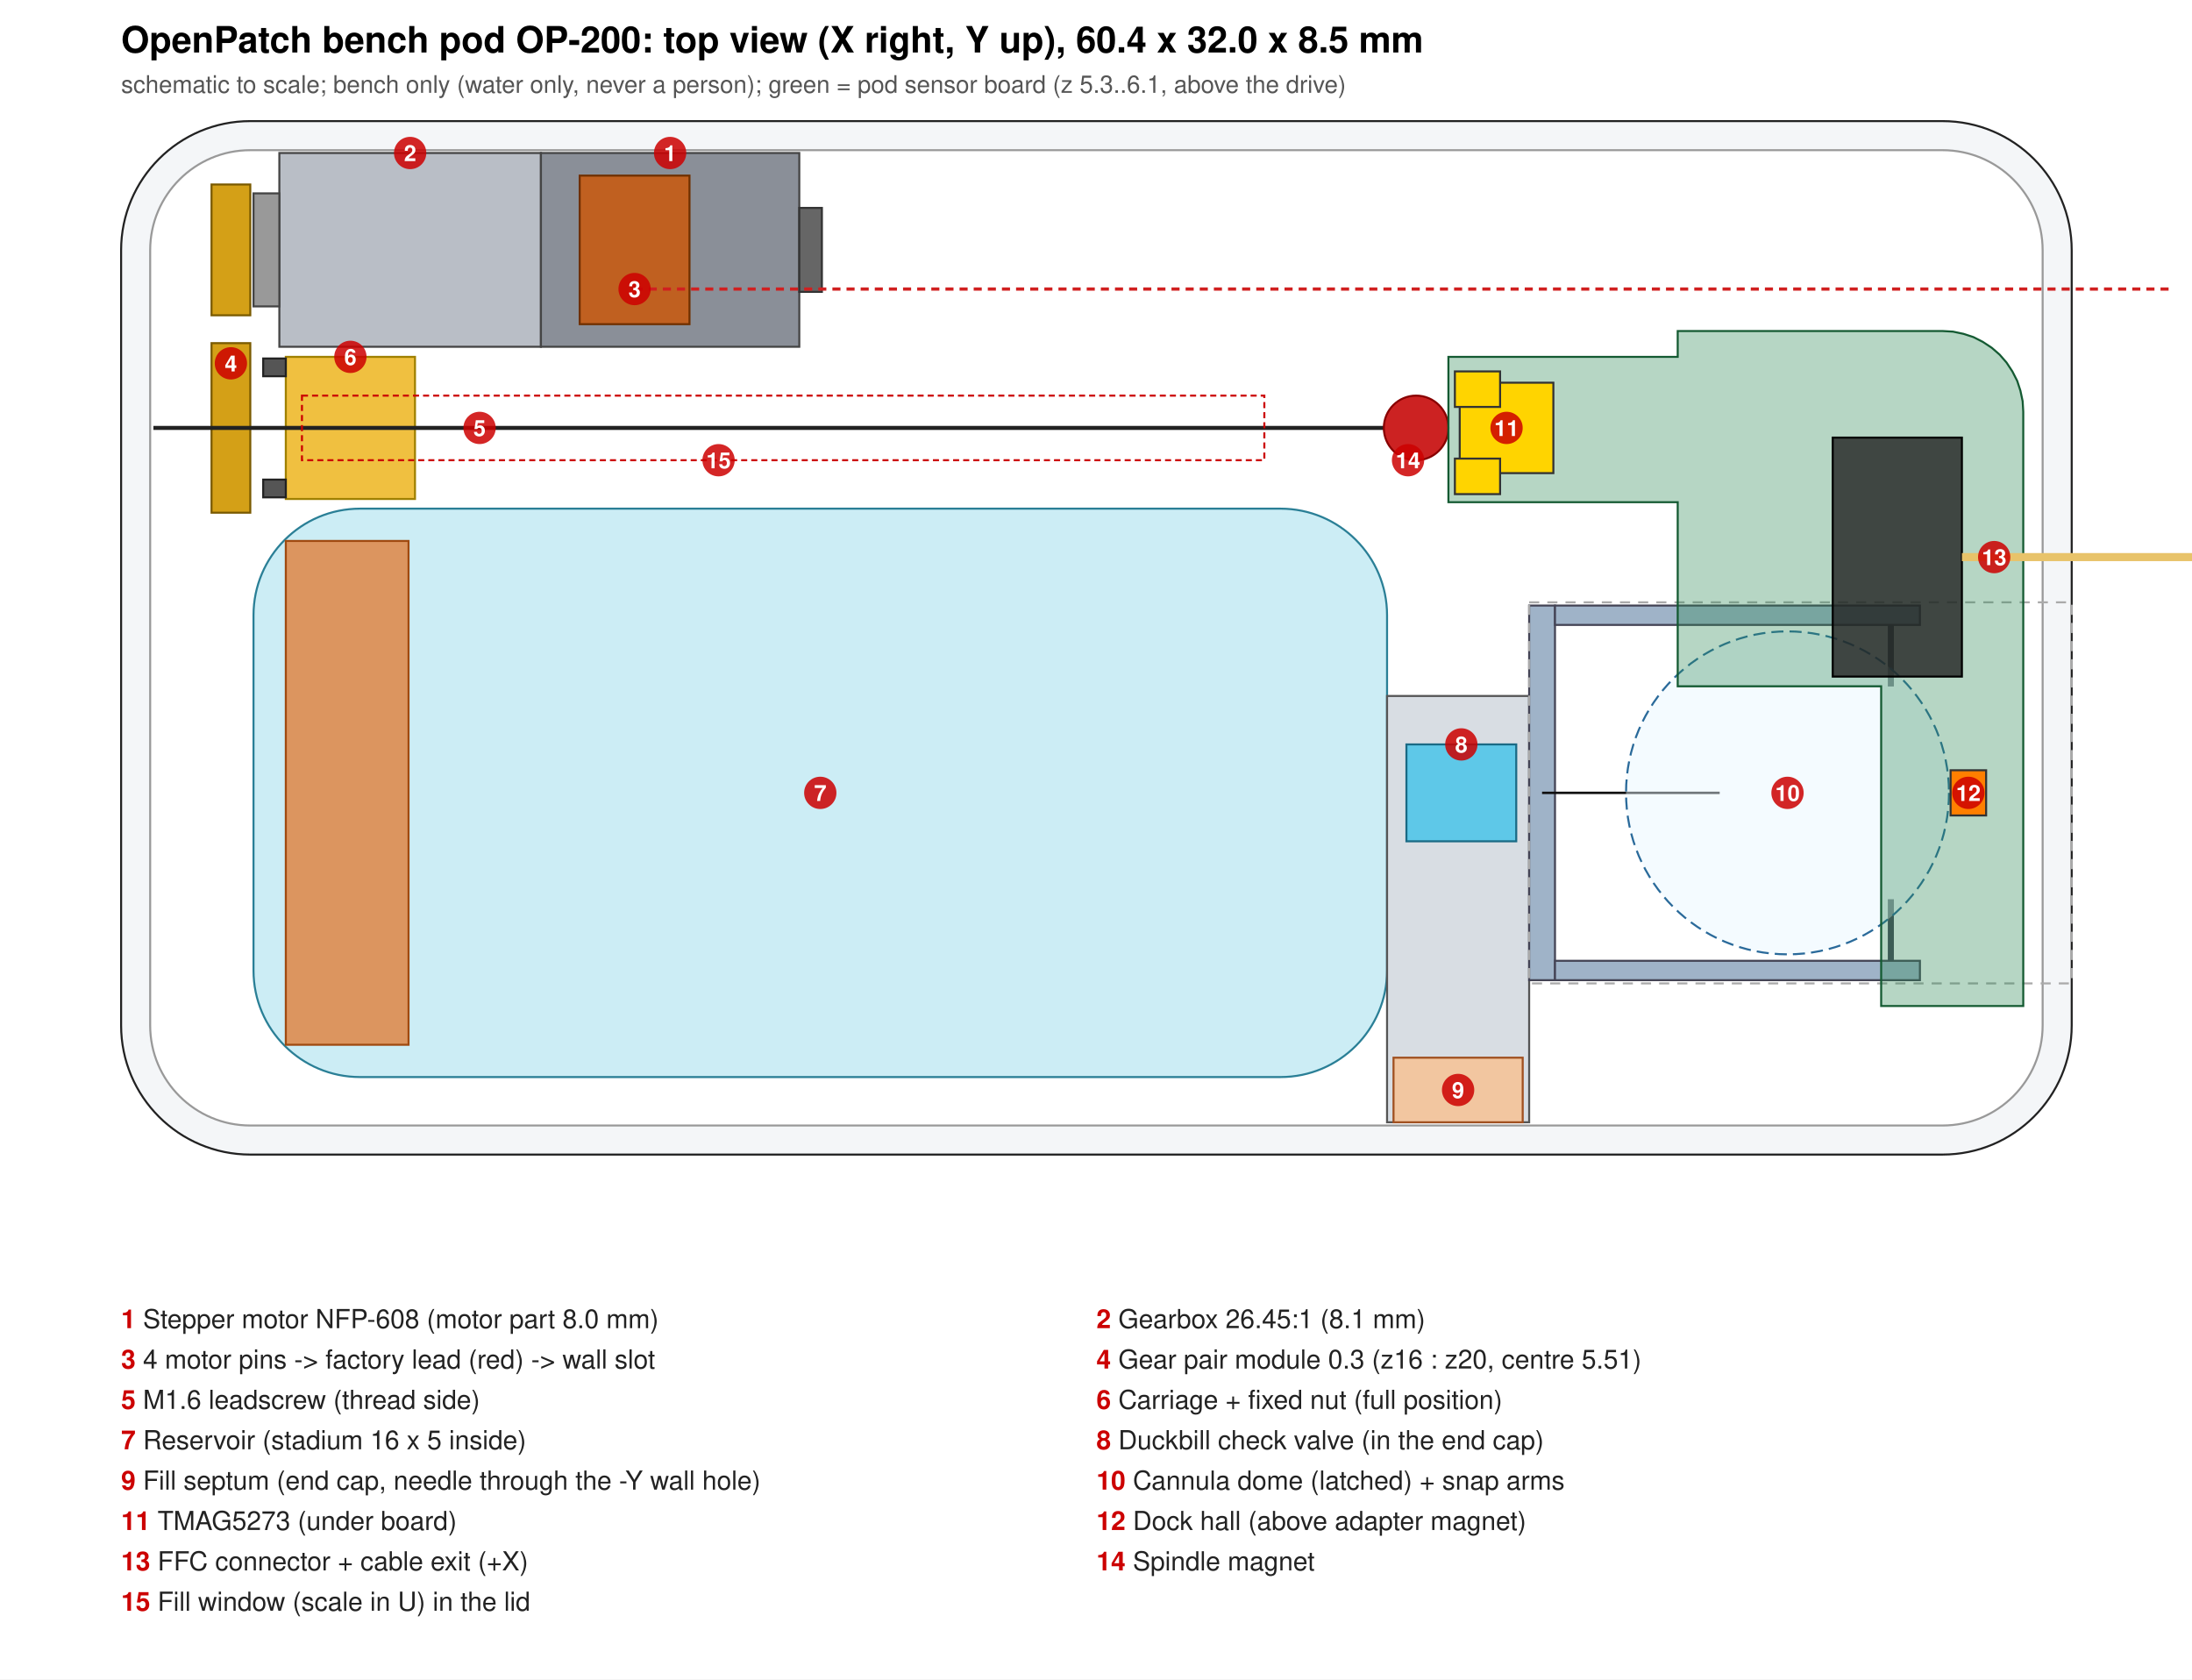
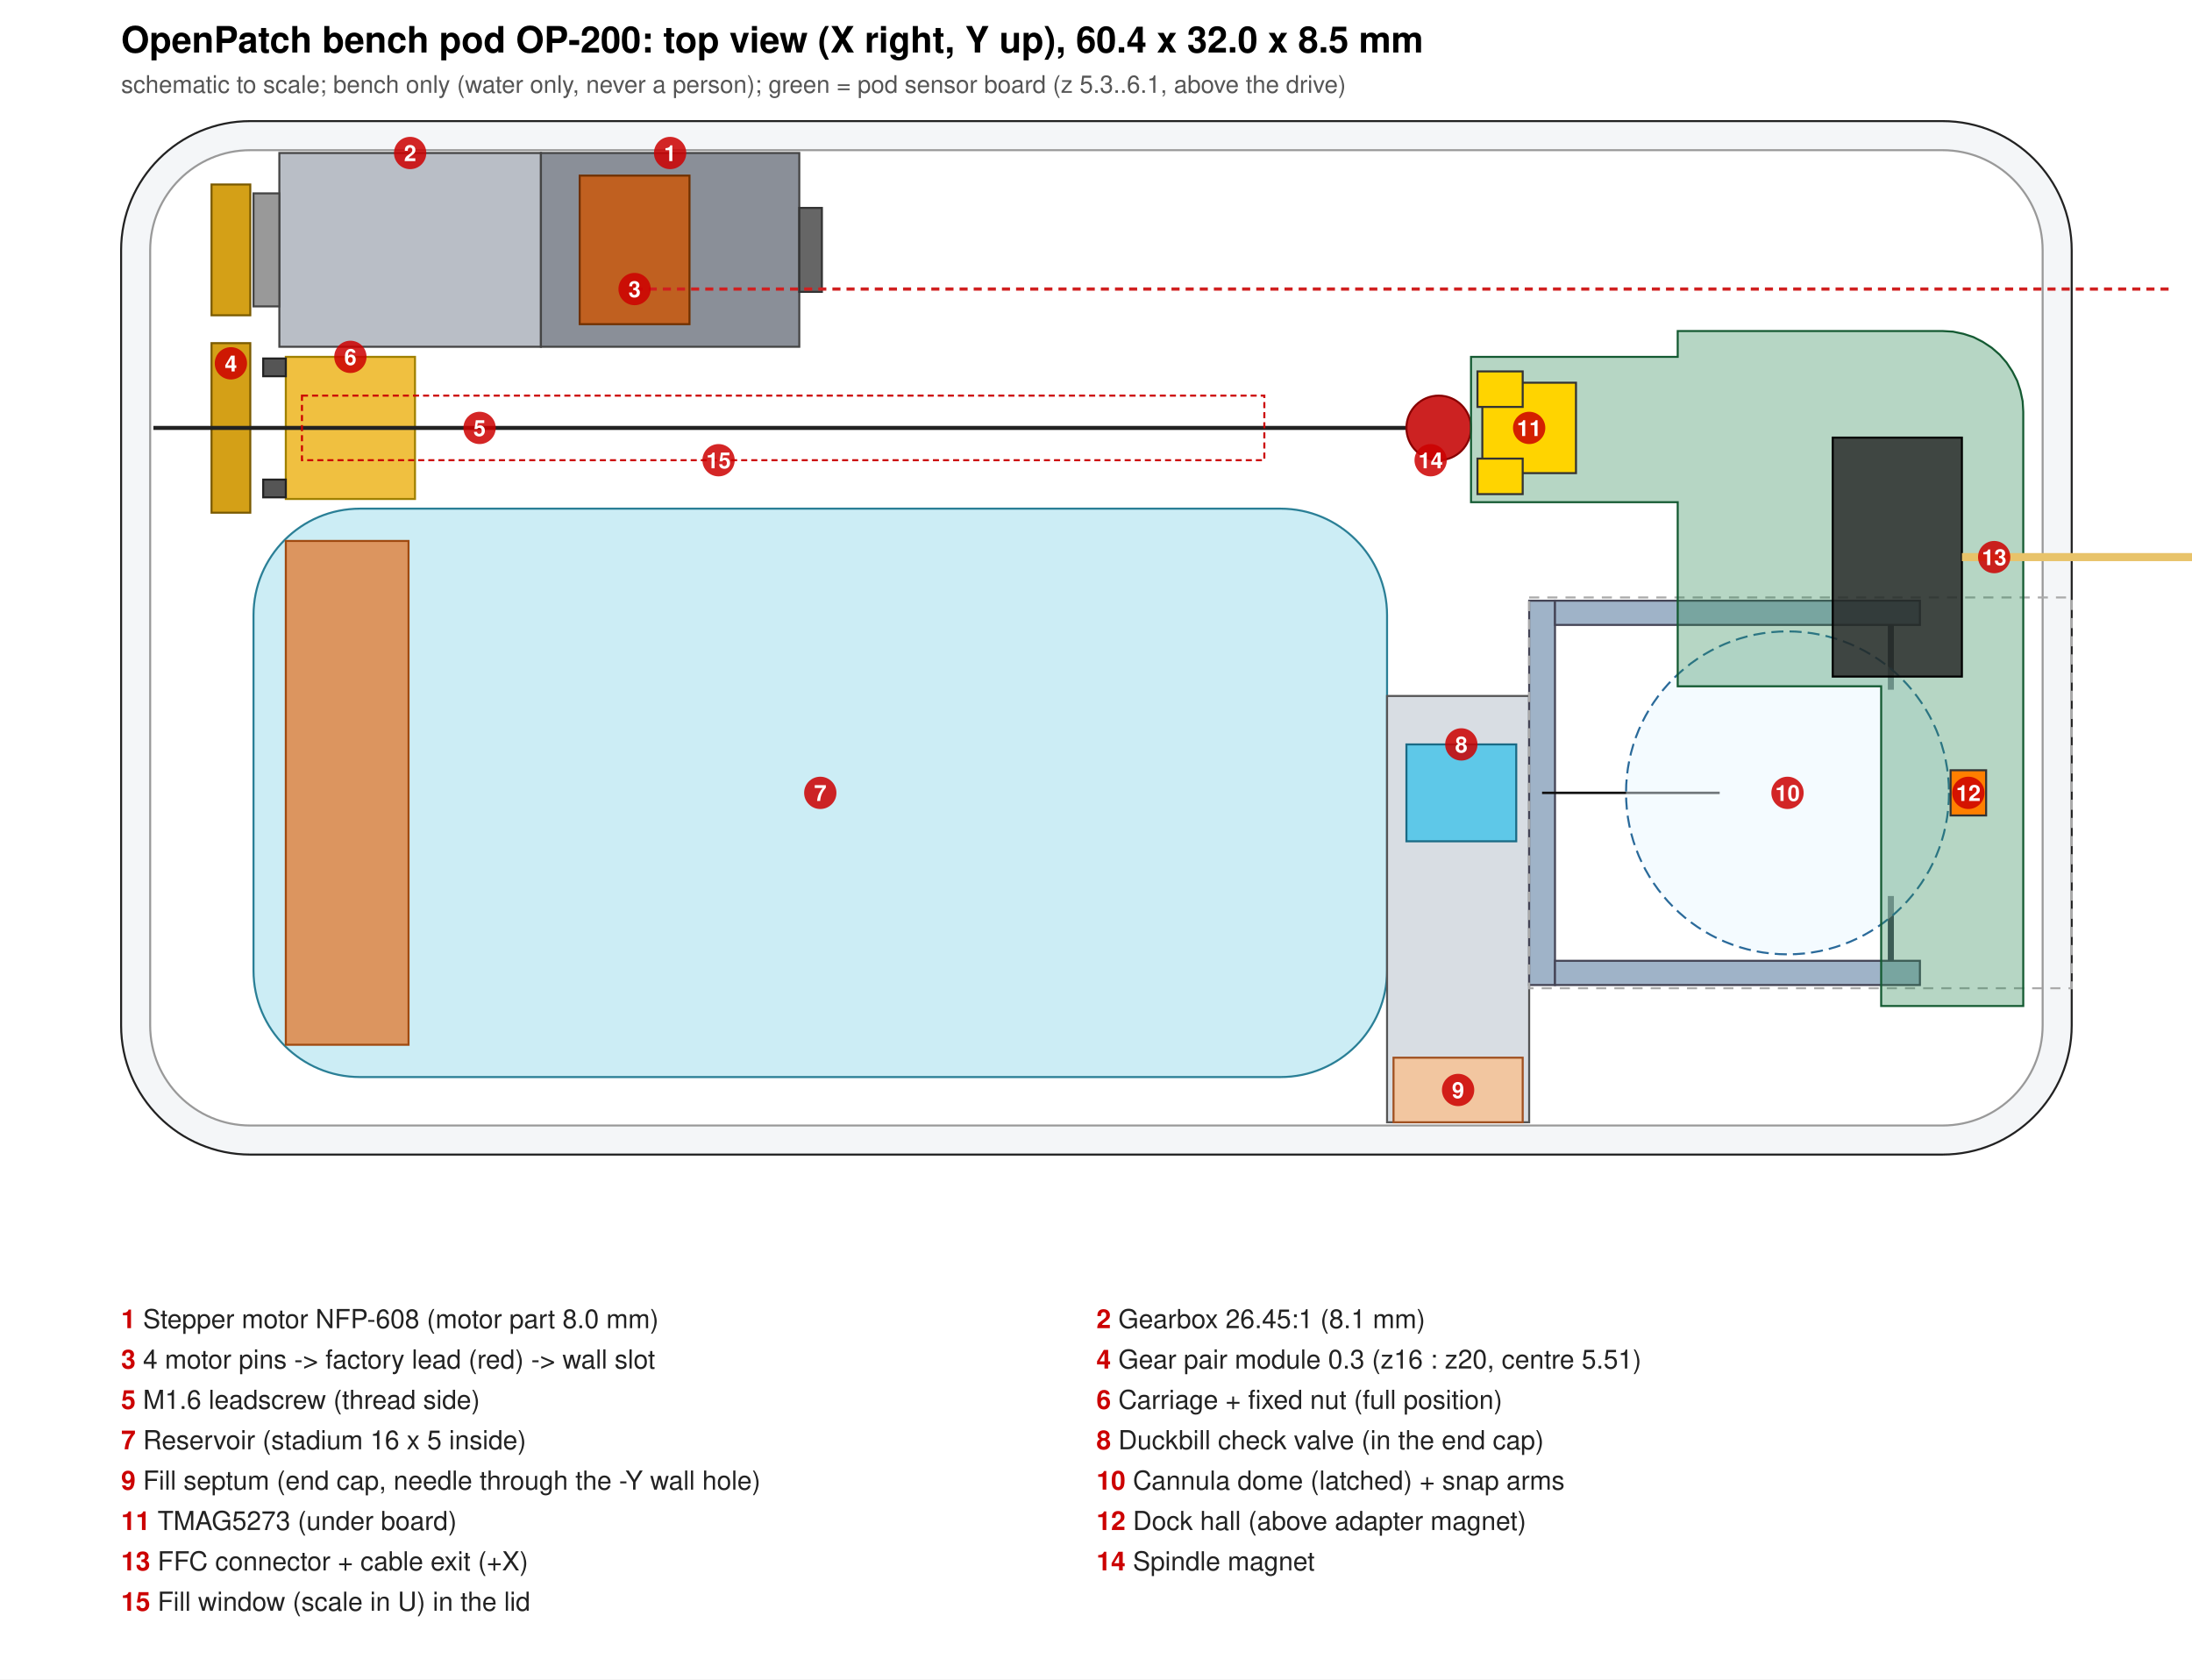
<svg xmlns="http://www.w3.org/2000/svg" width="1086" height="832" viewBox="0 0 1086 832" font-family="Helvetica,Arial,sans-serif">
  <rect width="100%" height="100%" fill="#ffffff" />
  <text x="60" y="26" font-size="18" font-weight="bold">OpenPatch bench pod OP-200: top view (X right, Y up), 60.4 x 32.0 x 8.5 mm</text>
  <text x="60" y="46" font-size="12" fill="#555">schematic to scale; bench only (water only, never a person); green = pod sensor board (z 5.3..6.1, above the drive)</text>
  <rect x="60.0" y="60.0" width="966.4" height="512.0" rx="64.0" fill="#f4f6f8" fill-opacity="1.0" stroke="#222" stroke-width="1" />
  <rect x="74.4" y="74.4" width="937.6" height="483.2" rx="49.6" fill="#ffffff" fill-opacity="1.0" stroke="#999" stroke-width="1" />
  <rect x="125.6" y="252.0" width="561.6" height="281.6" rx="52.8" fill="#bfe8f2" fill-opacity="0.8" stroke="#2a7f96" stroke-width="1" />
  <rect x="141.6" y="268.0" width="60.8" height="249.6" rx="0.0" fill="#e0803a" fill-opacity="0.8" stroke="#a04a10" stroke-width="1" />
  <rect x="141.6" y="176.8" width="64.0" height="70.4" rx="0.0" fill="#f0c040" fill-opacity="1.0" stroke="#a08000" stroke-width="1" />
  <rect x="138.4" y="75.8" width="129.6" height="96.0" rx="0.0" fill="#b9bec6" fill-opacity="1.0" stroke="#444" stroke-width="1" />
  <rect x="268.0" y="75.8" width="128.0" height="96.0" rx="0.0" fill="#8a8f98" fill-opacity="1.0" stroke="#444" stroke-width="1" />
  <rect x="396.0" y="103.0" width="11.2" height="41.6" rx="0.0" fill="#666" fill-opacity="1.0" stroke="#333" stroke-width="1" />
  <rect x="125.6" y="95.8" width="12.8" height="56.0" rx="0.0" fill="#999" fill-opacity="1.0" stroke="#444" stroke-width="1" />
  <rect x="104.8" y="170.0" width="19.2" height="84.0" rx="0.0" fill="#d4a017" fill-opacity="1.0" stroke="#7a5a00" stroke-width="1" />
  <rect x="104.8" y="91.4" width="19.2" height="64.8" rx="0.0" fill="#d4a017" fill-opacity="1.0" stroke="#7a5a00" stroke-width="1" />
-   <line x1="76.0" y1="212.0" x2="689.6" y2="212.0" stroke="#222" stroke-width="2" />
+   <line x1="76.0" y1="212.0" x2="700.8" y2="212.0" stroke="#222" stroke-width="2" />
  <rect x="287.2" y="87.0" width="54.4" height="73.6" rx="0.0" fill="#c06020" fill-opacity="1.0" stroke="#703000" stroke-width="1" />
  <line x1="314.4" y1="143.2" x2="1074.4" y2="143.2" stroke="#d02020" stroke-width="1.6" stroke-dasharray="4,3" />
  <rect x="130.4" y="177.6" width="11.2" height="8.8" rx="0.0" fill="#555" fill-opacity="1.0" stroke="#222" stroke-width="1" />
  <rect x="130.4" y="237.6" width="11.2" height="8.8" rx="0.0" fill="#555" fill-opacity="1.0" stroke="#222" stroke-width="1" />
-   <circle cx="701.6" cy="212.0" r="16.0" fill="#cc2222" fill-opacity="1.0" stroke="#880000" stroke-width="1" />
+   <circle cx="712.8" cy="212.0" r="16.0" fill="#cc2222" fill-opacity="1.0" stroke="#880000" stroke-width="1" />
  <rect x="687.2" y="344.8" width="70.4" height="211.2" rx="0.0" fill="#d8dde3" fill-opacity="1.0" stroke="#555" stroke-width="1" />
-   <rect x="757.6" y="300.0" width="12.8" height="185.6" rx="0.0" fill="#9fb3c8" fill-opacity="1.0" stroke="#445" stroke-width="1" />
+   <rect x="757.6" y="297.6" width="12.8" height="190.4" rx="0.0" fill="#9fb3c8" fill-opacity="1.0" stroke="#445" stroke-width="1" />
  <rect x="690.4" y="524.0" width="64.0" height="32.0" rx="0.0" fill="#f2c6a0" fill-opacity="1.0" stroke="#a05020" stroke-width="1" />
  <rect x="696.8" y="368.8" width="54.4" height="48.0" rx="0.0" fill="#5ec8e8" fill-opacity="1.0" stroke="#1a6a85" stroke-width="1" />
  <line x1="764.0" y1="392.8" x2="852.0" y2="392.8" stroke="#111" stroke-width="1.2" />
-   <rect x="757.6" y="298.4" width="268.8" height="188.8" rx="0.0" fill="#ffffff" fill-opacity="0.0" stroke="#aaa" stroke-width="1" stroke-dasharray="5,4" />
-   <rect x="770.4" y="476.0" width="180.8" height="9.6" rx="0.0" fill="#9fb3c8" fill-opacity="1.0" stroke="#445" stroke-width="1" />
-   <line x1="936.8" y1="445.5" x2="936.8" y2="476.0" stroke="#445" stroke-width="3" />
-   <rect x="770.4" y="300.0" width="180.8" height="9.6" rx="0.0" fill="#9fb3c8" fill-opacity="1.0" stroke="#445" stroke-width="1" />
-   <line x1="936.8" y1="340.1" x2="936.8" y2="309.6" stroke="#445" stroke-width="3" />
+   <rect x="757.6" y="296.0" width="268.8" height="193.6" rx="0.0" fill="#ffffff" fill-opacity="0.0" stroke="#aaa" stroke-width="1" stroke-dasharray="5,4" />
+   <rect x="770.4" y="476.0" width="180.8" height="12.0" rx="0.0" fill="#9fb3c8" fill-opacity="1.0" stroke="#445" stroke-width="1" />
+   <line x1="936.8" y1="443.9" x2="936.8" y2="476.0" stroke="#445" stroke-width="3" />
+   <rect x="770.4" y="297.6" width="180.8" height="12.0" rx="0.0" fill="#9fb3c8" fill-opacity="1.0" stroke="#445" stroke-width="1" />
+   <line x1="936.8" y1="341.7" x2="936.8" y2="309.6" stroke="#445" stroke-width="3" />
  <circle cx="885.6" cy="392.8" r="80.0" fill="#e8f6ff" fill-opacity="0.45" stroke="#2a6a9a" stroke-width="1" stroke-dasharray="6,3" />
-   <polygon points="717.6,248.8 831.2,248.8 831.2,340.0 932.0,340.0 932.0,498.4 1002.4,498.4 1002.4,340.0 1002.4,204.0 1002.1,198.8 1001.0,193.6 999.4,188.7 997.0,184.0 994.1,179.6 990.7,175.7 986.8,172.3 982.4,169.4 977.7,167.0 972.8,165.4 967.6,164.3 962.4,164.0 831.2,164.0 831.2,176.8 717.6,176.8" fill="#2e8b57" fill-opacity="0.35" stroke="#145a32" stroke-width="1" />
-   <rect x="723.2" y="189.6" width="46.4" height="44.8" rx="0.0" fill="#ffd400" fill-opacity="1.0" stroke="#333" stroke-width="1" />
-   <rect x="720.8" y="227.2" width="22.4" height="17.6" rx="0.0" fill="#ffd400" fill-opacity="1.0" stroke="#333" stroke-width="1" />
-   <rect x="720.8" y="184.0" width="22.4" height="17.6" rx="0.0" fill="#ffd400" fill-opacity="1.0" stroke="#333" stroke-width="1" />
+   <polygon points="728.8,248.8 831.2,248.8 831.2,340.0 932.0,340.0 932.0,498.4 1002.4,498.4 1002.4,340.0 1002.4,204.0 1002.1,198.8 1001.0,193.6 999.4,188.7 997.0,184.0 994.1,179.6 990.7,175.7 986.8,172.3 982.4,169.4 977.7,167.0 972.8,165.4 967.6,164.3 962.4,164.0 831.2,164.0 831.2,176.8 728.8,176.8" fill="#2e8b57" fill-opacity="0.35" stroke="#145a32" stroke-width="1" />
+   <rect x="734.4" y="189.6" width="46.4" height="44.8" rx="0.0" fill="#ffd400" fill-opacity="1.0" stroke="#333" stroke-width="1" />
+   <rect x="732.0" y="227.2" width="22.4" height="17.6" rx="0.0" fill="#ffd400" fill-opacity="1.0" stroke="#333" stroke-width="1" />
+   <rect x="732.0" y="184.0" width="22.4" height="17.6" rx="0.0" fill="#ffd400" fill-opacity="1.0" stroke="#333" stroke-width="1" />
  <rect x="966.4" y="381.6" width="17.6" height="22.4" rx="0.0" fill="#ff7f00" fill-opacity="1.0" stroke="#333" stroke-width="1" />
  <rect x="908.0" y="216.8" width="64.0" height="118.4" rx="0.0" fill="#222" fill-opacity="0.8" stroke="#000" stroke-width="1" />
  <line x1="972.0" y1="276.0" x2="1090.4" y2="276.0" stroke="#e8c36a" stroke-width="4" />
  <rect x="149.6" y="196.0" width="476.8" height="32.0" rx="0.0" fill="#ffffff" fill-opacity="0.0" stroke="#c00" stroke-width="1" stroke-dasharray="3,2" />
  <circle cx="332.0" cy="75.8" r="8" fill="#c00" fill-opacity="0.85" />
  <text x="332.0" y="79.8" font-size="11" fill="#fff" text-anchor="middle" font-weight="bold">1</text>
  <text x="60.0" y="658" font-size="13" fill="#222">
    <tspan fill="#c00" font-weight="bold">1</tspan>  Stepper motor NFP-608 (motor part 8.0 mm)</text>
  <circle cx="203.2" cy="75.8" r="8" fill="#c00" fill-opacity="0.85" />
  <text x="203.2" y="79.8" font-size="11" fill="#fff" text-anchor="middle" font-weight="bold">2</text>
  <text x="543.2" y="658" font-size="13" fill="#222">
    <tspan fill="#c00" font-weight="bold">2</tspan>  Gearbox 26.45:1 (8.1 mm)</text>
  <circle cx="314.4" cy="143.2" r="8" fill="#c00" fill-opacity="0.85" />
  <text x="314.4" y="147.2" font-size="11" fill="#fff" text-anchor="middle" font-weight="bold">3</text>
  <text x="60.0" y="678" font-size="13" fill="#222">
    <tspan fill="#c00" font-weight="bold">3</tspan>  4 motor pins -&gt; factory lead (red) -&gt; wall slot</text>
  <circle cx="114.4" cy="180.0" r="8" fill="#c00" fill-opacity="0.85" />
  <text x="114.4" y="184.0" font-size="11" fill="#fff" text-anchor="middle" font-weight="bold">4</text>
  <text x="543.2" y="678" font-size="13" fill="#222">
    <tspan fill="#c00" font-weight="bold">4</tspan>  Gear pair module 0.3 (z16 : z20, centre 5.51)</text>
  <circle cx="237.6" cy="212.0" r="8" fill="#c00" fill-opacity="0.85" />
  <text x="237.6" y="216.0" font-size="11" fill="#fff" text-anchor="middle" font-weight="bold">5</text>
  <text x="60.0" y="698" font-size="13" fill="#222">
    <tspan fill="#c00" font-weight="bold">5</tspan>  M1.6 leadscrew (thread side)</text>
  <circle cx="173.6" cy="176.8" r="8" fill="#c00" fill-opacity="0.85" />
  <text x="173.6" y="180.8" font-size="11" fill="#fff" text-anchor="middle" font-weight="bold">6</text>
  <text x="543.2" y="698" font-size="13" fill="#222">
    <tspan fill="#c00" font-weight="bold">6</tspan>  Carriage + fixed nut (full position)</text>
  <circle cx="406.4" cy="392.8" r="8" fill="#c00" fill-opacity="0.85" />
  <text x="406.4" y="396.8" font-size="11" fill="#fff" text-anchor="middle" font-weight="bold">7</text>
  <text x="60.0" y="718" font-size="13" fill="#222">
    <tspan fill="#c00" font-weight="bold">7</tspan>  Reservoir (stadium 16 x 5 inside)</text>
  <circle cx="724.0" cy="368.8" r="8" fill="#c00" fill-opacity="0.85" />
  <text x="724.0" y="372.8" font-size="11" fill="#fff" text-anchor="middle" font-weight="bold">8</text>
  <text x="543.2" y="718" font-size="13" fill="#222">
    <tspan fill="#c00" font-weight="bold">8</tspan>  Duckbill check valve (in the end cap)</text>
  <circle cx="722.4" cy="540.0" r="8" fill="#c00" fill-opacity="0.85" />
  <text x="722.4" y="544.0" font-size="11" fill="#fff" text-anchor="middle" font-weight="bold">9</text>
  <text x="60.0" y="738" font-size="13" fill="#222">
    <tspan fill="#c00" font-weight="bold">9</tspan>  Fill septum (end cap, needle through the -Y wall hole)</text>
  <circle cx="885.6" cy="392.8" r="8" fill="#c00" fill-opacity="0.85" />
  <text x="885.6" y="396.8" font-size="11" fill="#fff" text-anchor="middle" font-weight="bold">10</text>
  <text x="543.2" y="738" font-size="13" fill="#222">
    <tspan fill="#c00" font-weight="bold">10</tspan>  Cannula dome (latched) + snap arms</text>
-   <circle cx="746.4" cy="212.0" r="8" fill="#c00" fill-opacity="0.85" />
-   <text x="746.4" y="216.0" font-size="11" fill="#fff" text-anchor="middle" font-weight="bold">11</text>
+   <circle cx="757.6" cy="212.0" r="8" fill="#c00" fill-opacity="0.85" />
+   <text x="757.6" y="216.0" font-size="11" fill="#fff" text-anchor="middle" font-weight="bold">11</text>
  <text x="60.0" y="758" font-size="13" fill="#222">
    <tspan fill="#c00" font-weight="bold">11</tspan>  TMAG5273 (under board)</text>
  <circle cx="975.2" cy="392.8" r="8" fill="#c00" fill-opacity="0.85" />
  <text x="975.2" y="396.8" font-size="11" fill="#fff" text-anchor="middle" font-weight="bold">12</text>
  <text x="543.2" y="758" font-size="13" fill="#222">
    <tspan fill="#c00" font-weight="bold">12</tspan>  Dock hall (above adapter magnet)</text>
  <circle cx="988.0" cy="276.0" r="8" fill="#c00" fill-opacity="0.85" />
  <text x="988.0" y="280.0" font-size="11" fill="#fff" text-anchor="middle" font-weight="bold">13</text>
  <text x="60.0" y="778" font-size="13" fill="#222">
    <tspan fill="#c00" font-weight="bold">13</tspan>  FFC connector + cable exit (+X)</text>
-   <circle cx="697.6" cy="228.0" r="8" fill="#c00" fill-opacity="0.85" />
-   <text x="697.6" y="232.0" font-size="11" fill="#fff" text-anchor="middle" font-weight="bold">14</text>
+   <circle cx="708.8" cy="228.0" r="8" fill="#c00" fill-opacity="0.85" />
+   <text x="708.8" y="232.0" font-size="11" fill="#fff" text-anchor="middle" font-weight="bold">14</text>
  <text x="543.2" y="778" font-size="13" fill="#222">
    <tspan fill="#c00" font-weight="bold">14</tspan>  Spindle magnet</text>
  <circle cx="356.0" cy="228.0" r="8" fill="#c00" fill-opacity="0.85" />
  <text x="356.0" y="232.0" font-size="11" fill="#fff" text-anchor="middle" font-weight="bold">15</text>
  <text x="60.0" y="798" font-size="13" fill="#222">
    <tspan fill="#c00" font-weight="bold">15</tspan>  Fill window (scale in U) in the lid</text>
</svg>
